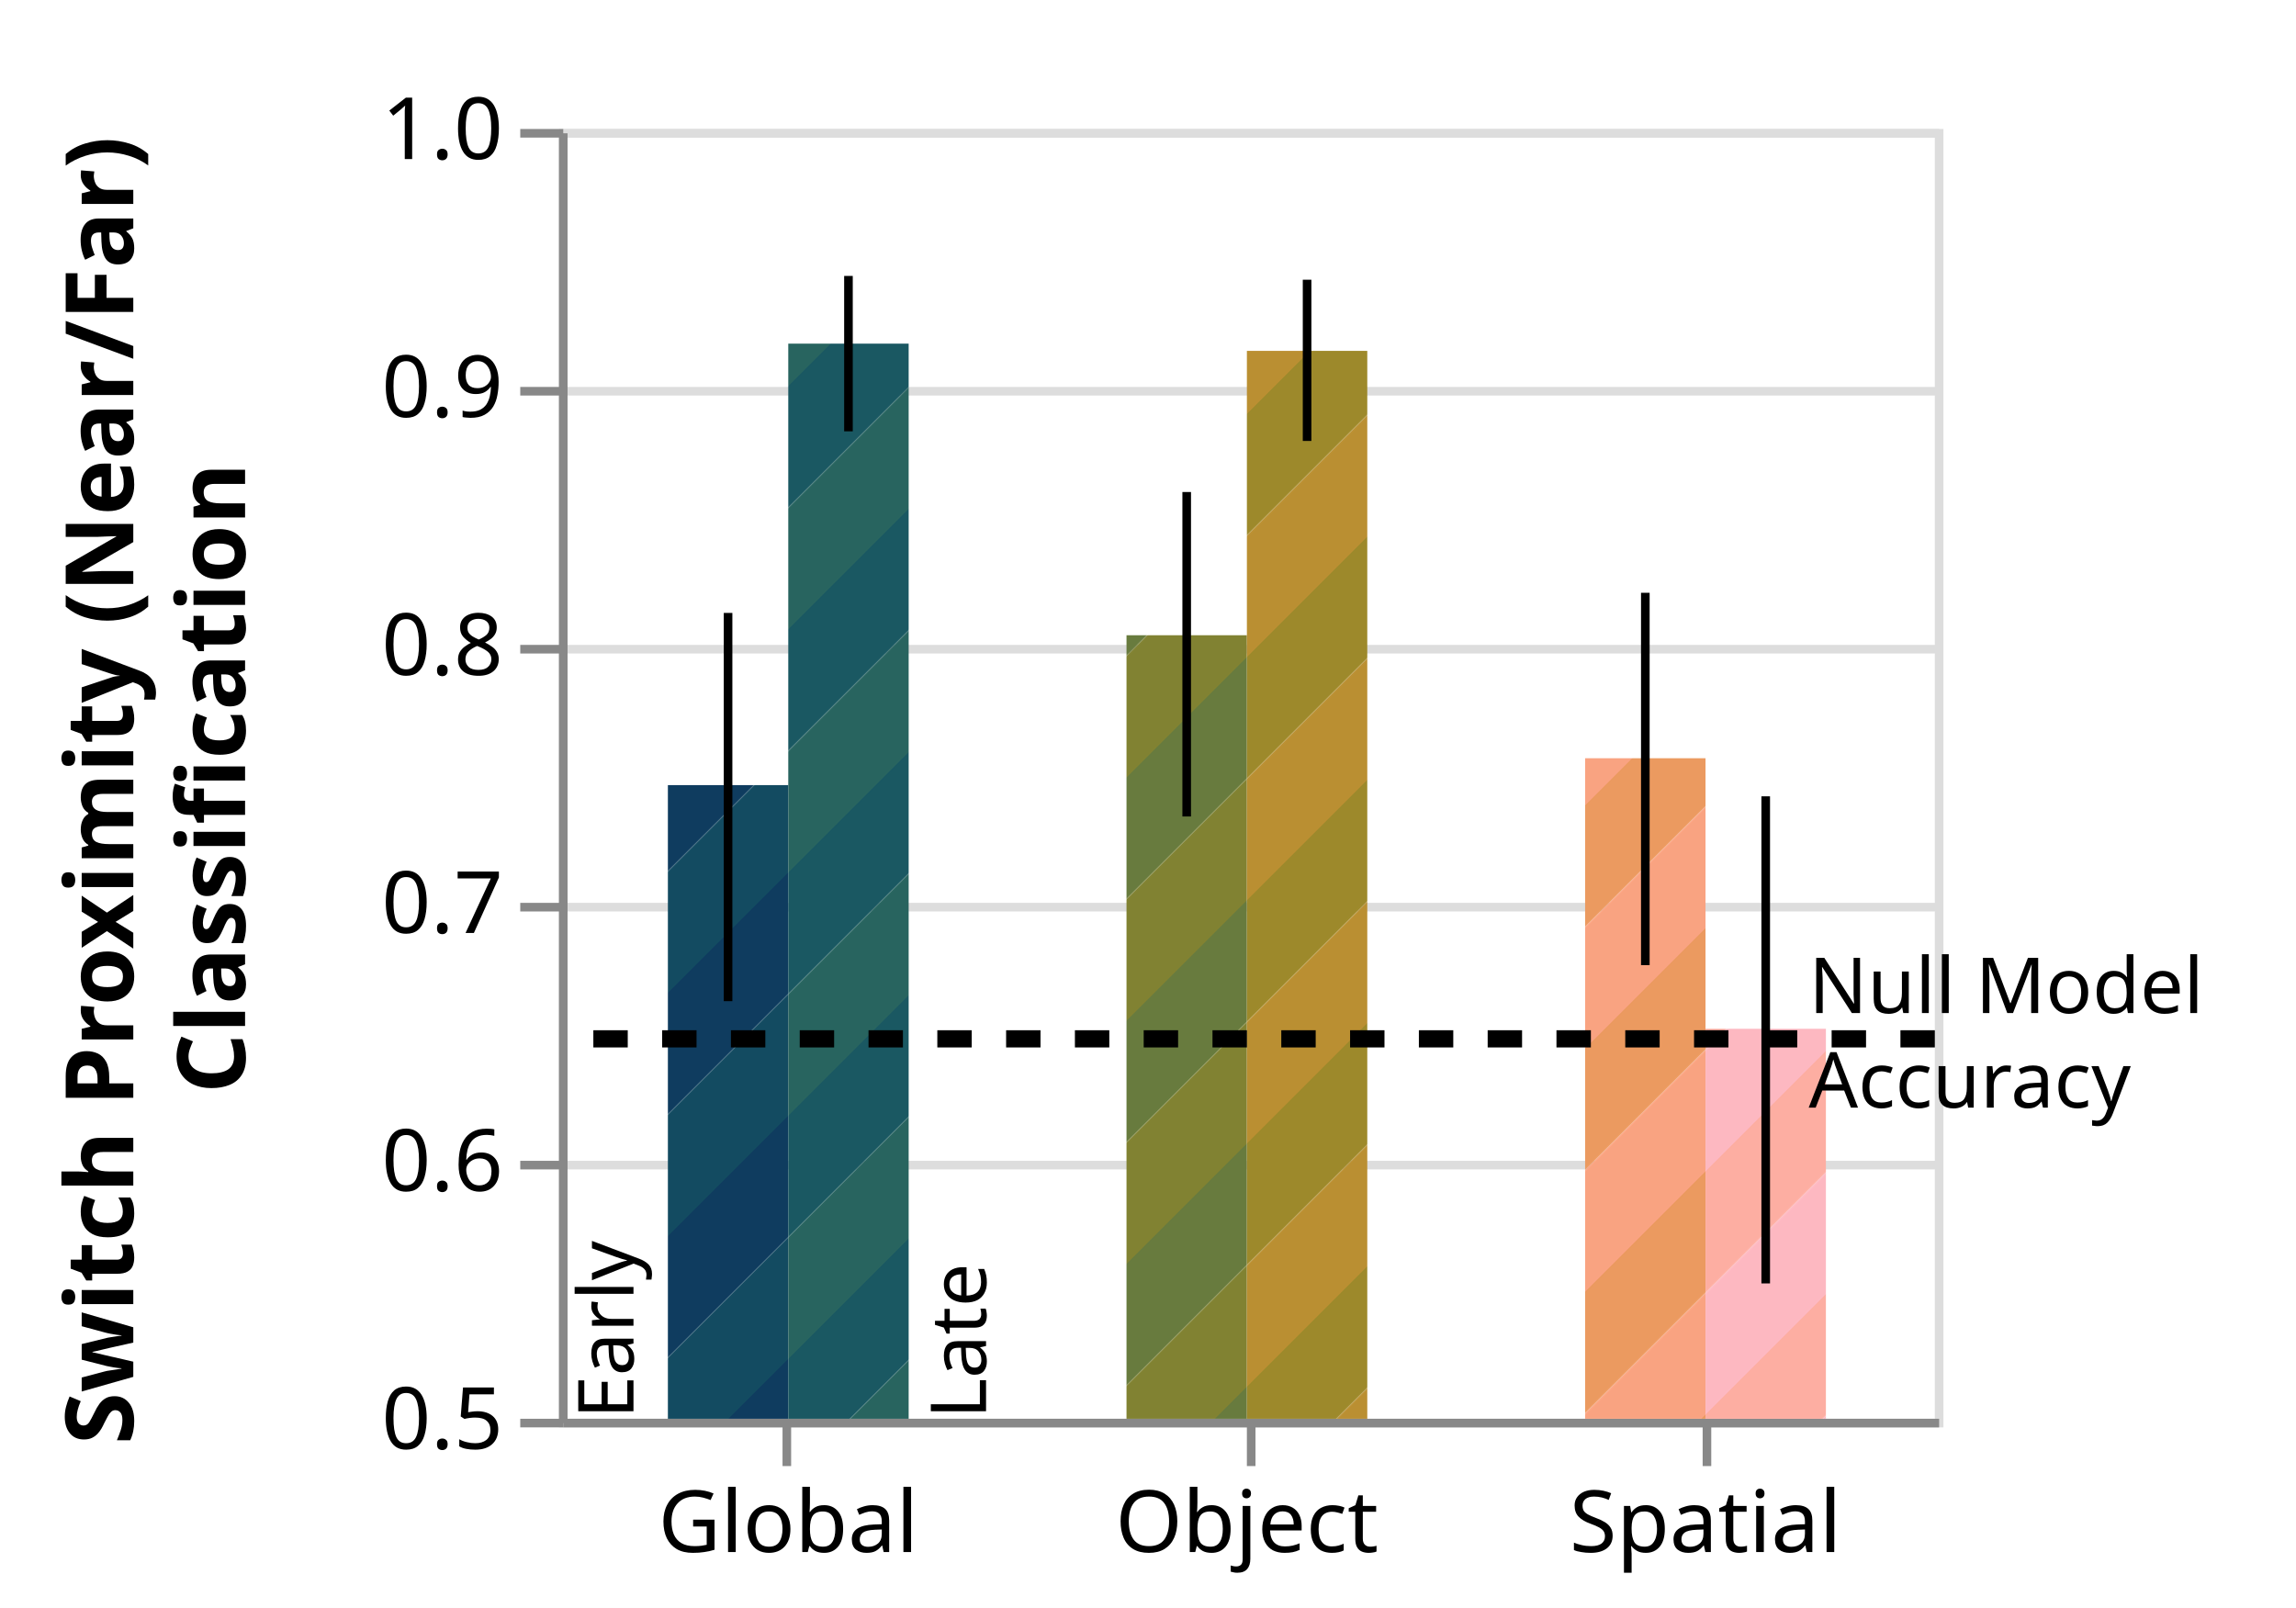
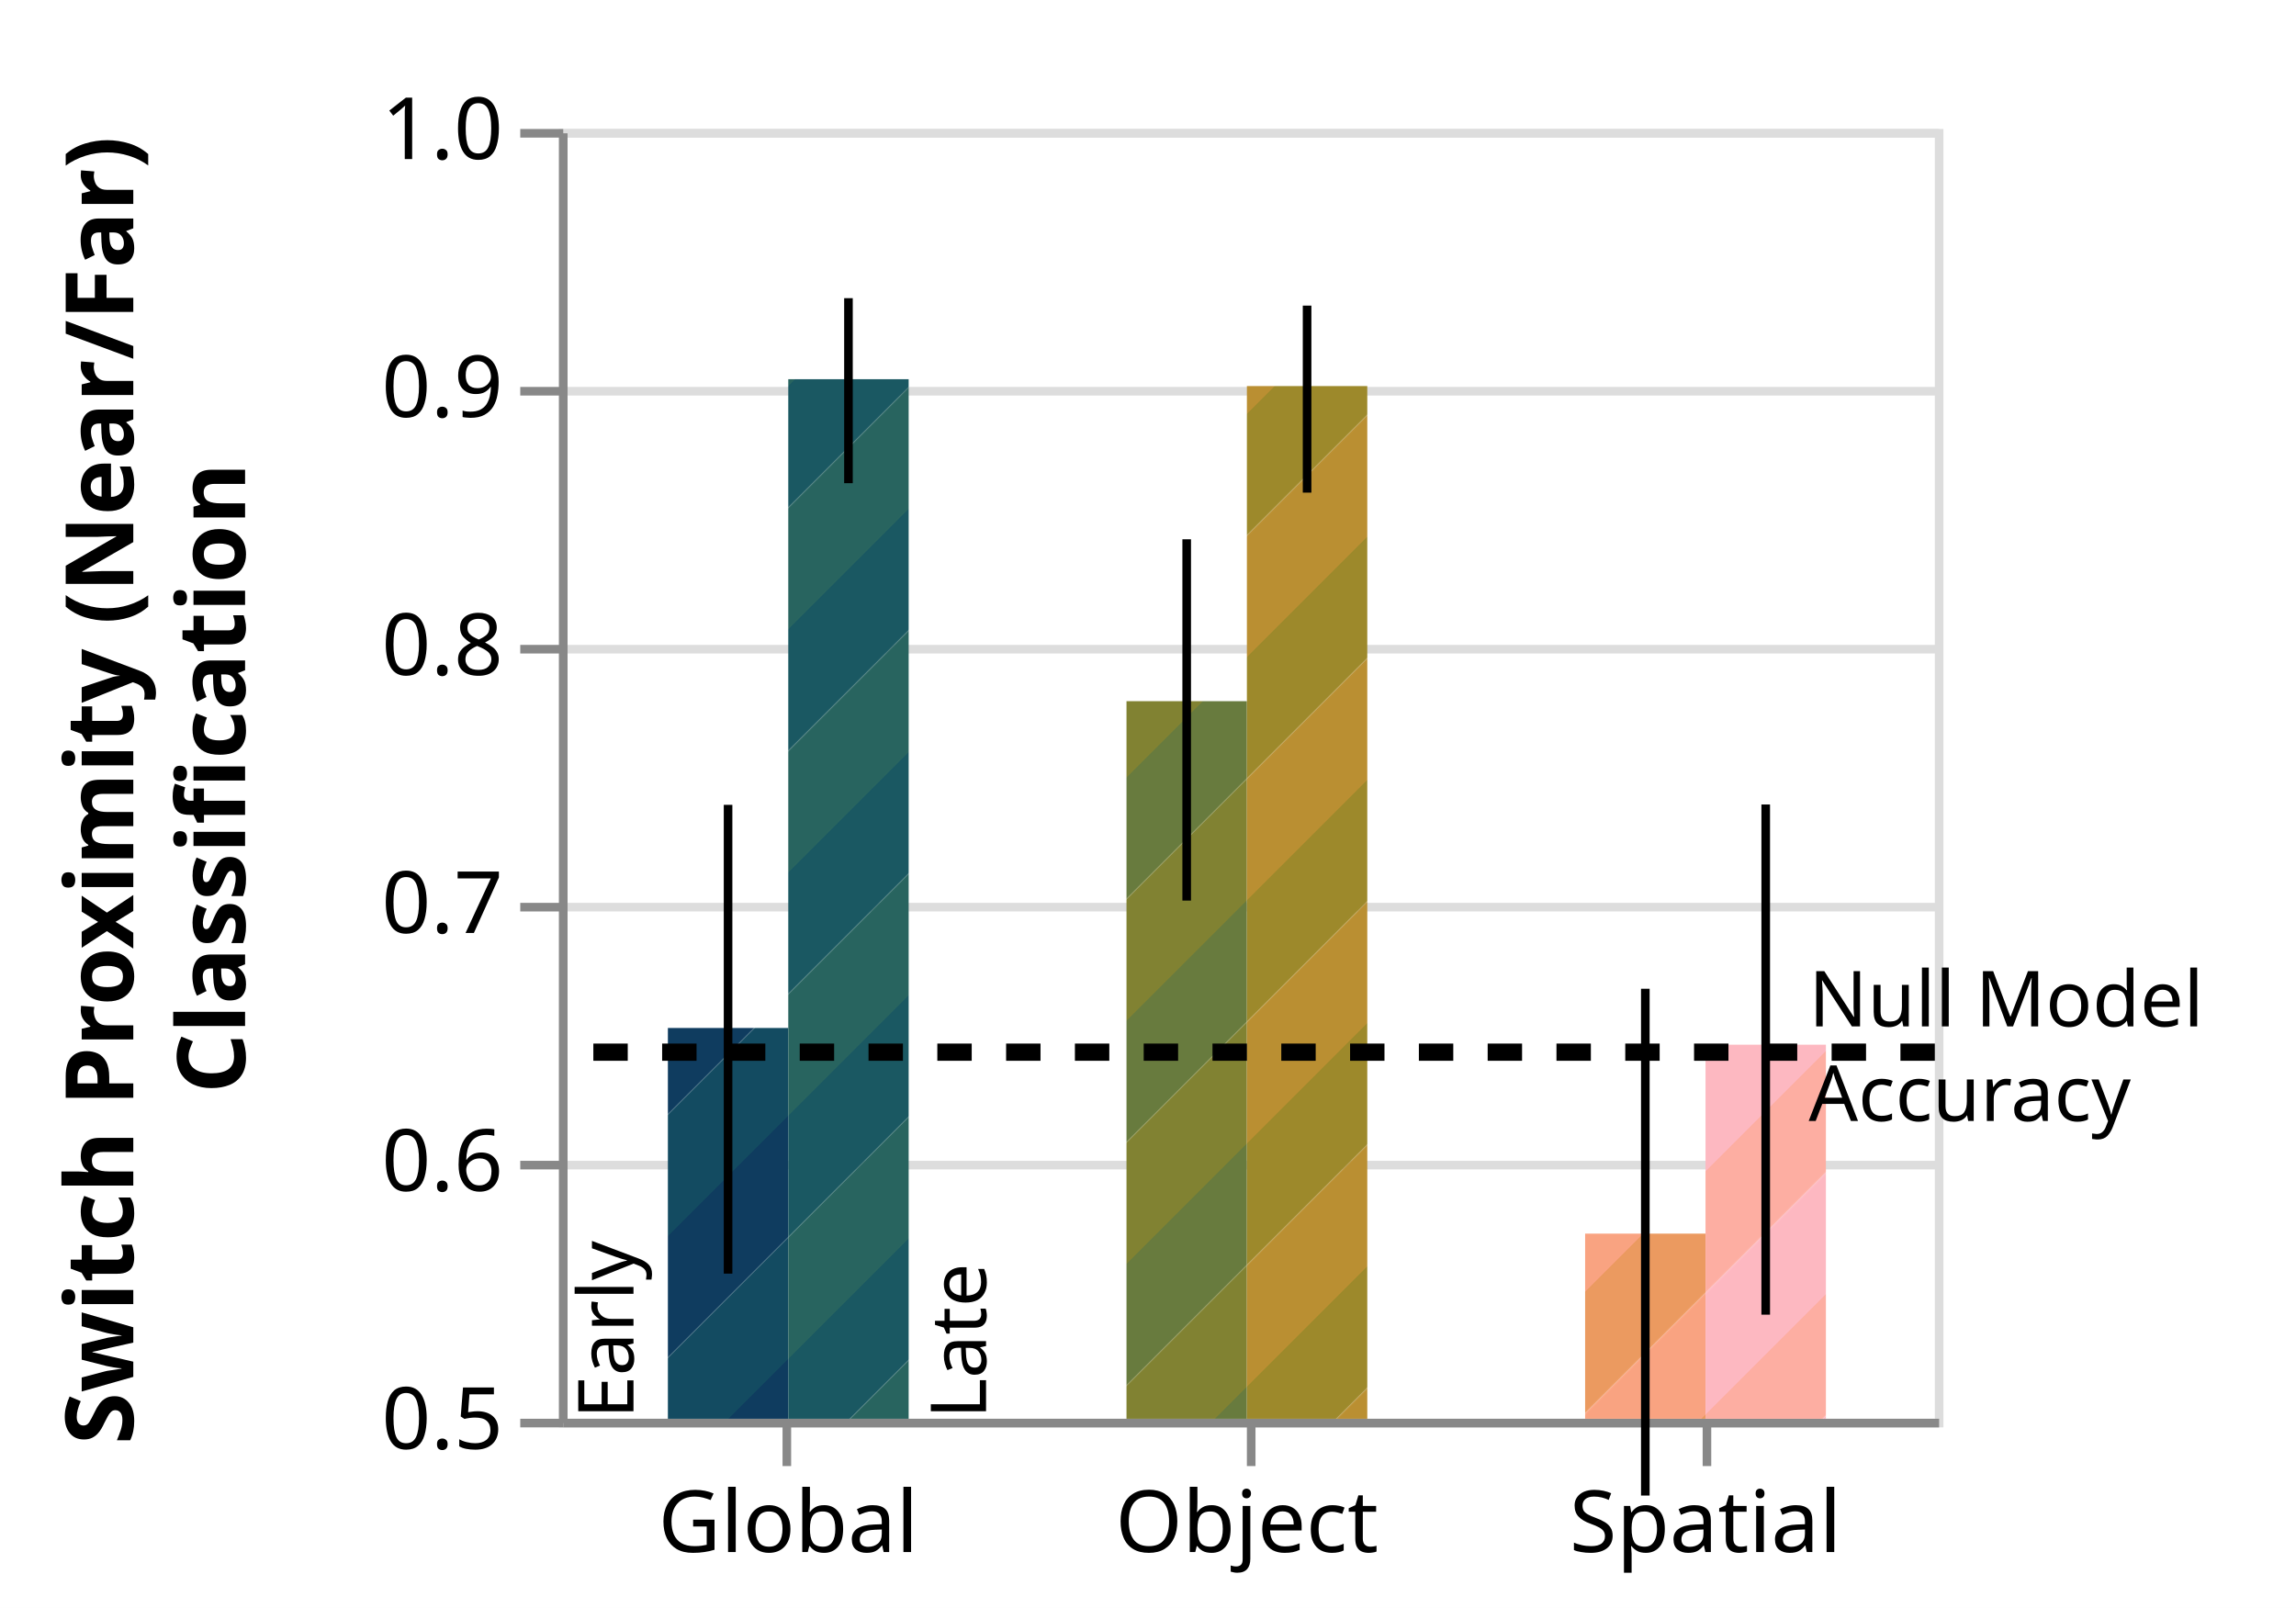
<svg xmlns="http://www.w3.org/2000/svg" class="marks" width="267" height="187" viewBox="0 0 267 187" version="1.1">
  <defs>
    <pattern id="stripe1a" x="0" y="0" width="20" height="20" patternUnits="userSpaceOnUse" patternTransform="rotate(45)">
      <rect x="0" y="0" width="10" height="20" style="stroke:none;         fill:#0F3C5F;" />
      <rect x="10" y="0" width="10" height="20" style="stroke:none;         fill:#134B61;" />
    </pattern>
    <pattern id="stripe1b" x="0" y="0" width="20" height="20" patternUnits="userSpaceOnUse" patternTransform="rotate(45)">
      <rect x="0" y="0" width="10" height="20" style="stroke:none;         fill:#1A5862;" />
      <rect x="10" y="0" width="10" height="20" style="stroke:none;         fill:#28645F;" />
    </pattern>
    <pattern id="stripe2a" x="0" y="0" width="20" height="20" patternUnits="userSpaceOnUse" patternTransform="rotate(45)">
      <rect x="0" y="0" width="10" height="20" style="stroke:none;         fill:#687B3E;" />
      <rect x="10" y="0" width="10" height="20" style="stroke:none;         fill:#818232;" />
    </pattern>
    <pattern id="stripe2b" x="0" y="0" width="20" height="20" patternUnits="userSpaceOnUse" patternTransform="rotate(45)">
      <rect x="0" y="0" width="10" height="20" style="stroke:none;         fill:#9D892B;" />
      <rect x="10" y="0" width="10" height="20" style="stroke:none;         fill:#BA8F32;" />
    </pattern>
    <pattern id="stripe3a" x="0" y="0" width="20" height="20" patternUnits="userSpaceOnUse" patternTransform="rotate(45)">
      <rect x="0" y="0" width="10" height="20" style="stroke:none;         fill:#EB9A60;" />
      <rect x="10" y="0" width="10" height="20" style="stroke:none;         fill:#F9A381;" />
    </pattern>
    <pattern id="stripe3b" x="0" y="0" width="20" height="20" patternUnits="userSpaceOnUse" patternTransform="rotate(45)">
      <rect x="0" y="0" width="10" height="20" style="stroke:none;         fill:#FDAEA2;" />
      <rect x="10" y="0" width="10" height="20" style="stroke:none;         fill:#FDB8C1;" />
    </pattern>
  </defs>
  <defs>
-     <clipPath id="clip1">
+     <clipPath id="clip1_neural">
      <rect x="0" y="0" width="160" height="150" />
    </clipPath>
-     <clipPath id="clip2">
+     <clipPath id="clip2_neural">
      <rect x="0" y="0" width="160" height="150" />
    </clipPath>
  </defs>
  <rect width="267" height="187" fill="white" />
  <g fill="none" stroke-miterlimit="10" transform="translate(65,15)">
    <g class="mark-group role-frame root" role="graphics-object" aria-roledescription="group mark container">
      <g transform="translate(0,0)">
        <path class="background" aria-hidden="true" d="M0.5,0.5h160v150h-160Z" stroke="#ddd" />
        <g>
          <g class="mark-group role-axis" aria-hidden="true">
            <g transform="translate(0.5,0.5)">
              <path class="background" aria-hidden="true" d="M0,0h0v0h0Z" pointer-events="none" />
              <g>
                <g class="mark-rule role-axis-grid" pointer-events="none">
                  <line transform="translate(0,150)" x2="160" y2="0" stroke="#ddd" stroke-width="1" opacity="1" />
                  <line transform="translate(0,120)" x2="160" y2="0" stroke="#ddd" stroke-width="1" opacity="1" />
                  <line transform="translate(0,90)" x2="160" y2="0" stroke="#ddd" stroke-width="1" opacity="1" />
                  <line transform="translate(0,60)" x2="160" y2="0" stroke="#ddd" stroke-width="1" opacity="1" />
                  <line transform="translate(0,30)" x2="160" y2="0" stroke="#ddd" stroke-width="1" opacity="1" />
                  <line transform="translate(0,0)" x2="160" y2="0" stroke="#ddd" stroke-width="1" opacity="1" />
                </g>
              </g>
              <path class="foreground" aria-hidden="true" d="" pointer-events="none" display="none" />
            </g>
          </g>
          <g class="mark-group role-axis" role="graphics-symbol" aria-roledescription="axis" aria-label="X-axis for a discrete scale with 3 values: global, object, spatial">
            <g transform="translate(0.5,150.5)">
              <path class="background" aria-hidden="true" d="M0,0h0v0h0Z" pointer-events="none" />
              <g>
                <g class="mark-rule role-axis-tick" pointer-events="none">
                  <line transform="translate(26,0)" x2="0" y2="5" stroke="#888" stroke-width="1" opacity="1" />
                  <line transform="translate(80,0)" x2="0" y2="5" stroke="#888" stroke-width="1" opacity="1" />
                  <line transform="translate(133,0)" x2="0" y2="5" stroke="#888" stroke-width="1" opacity="1" />
                </g>
                <g class="mark-text role-axis-label" pointer-events="none">
                  <text text-anchor="middle" transform="translate(26.16667,15)" font-family="sans-serif" font-size="10px" fill="#000" opacity="1">Global</text>
                  <text text-anchor="middle" transform="translate(79.5,15)" font-family="sans-serif" font-size="10px" fill="#000" opacity="1">Object</text>
                  <text text-anchor="middle" transform="translate(132.8333,15)" font-family="sans-serif" font-size="10px" fill="#000" opacity="1">Spatial</text>
                </g>
                <g class="mark-rule role-axis-domain" pointer-events="none">
                  <line transform="translate(0,0)" x2="160" y2="0" stroke="#888" stroke-width="1" opacity="1" />
                </g>
              </g>
              <path class="foreground" aria-hidden="true" d="" pointer-events="none" display="none" />
            </g>
          </g>
          <g class="mark-group role-axis" role="graphics-symbol" aria-roledescription="axis" aria-label="Y-axis titled 'Switch Proximity (Near/Far) Classification' for a linear scale with values from 0.5 to 1.0">
            <g transform="translate(0.5,0.5)">
              <path class="background" aria-hidden="true" d="M0,0h0v0h0Z" pointer-events="none" />
              <g>
                <g class="mark-rule role-axis-tick" pointer-events="none">
                  <line transform="translate(0,150)" x2="-5" y2="0" stroke="#888" stroke-width="1" opacity="1" />
                  <line transform="translate(0,120)" x2="-5" y2="0" stroke="#888" stroke-width="1" opacity="1" />
                  <line transform="translate(0,90)" x2="-5" y2="0" stroke="#888" stroke-width="1" opacity="1" />
                  <line transform="translate(0,60)" x2="-5" y2="0" stroke="#888" stroke-width="1" opacity="1" />
                  <line transform="translate(0,30)" x2="-5" y2="0" stroke="#888" stroke-width="1" opacity="1" />
                  <line transform="translate(0,0)" x2="-5" y2="0" stroke="#888" stroke-width="1" opacity="1" />
                </g>
                <g class="mark-text role-axis-label" pointer-events="none">
                  <text text-anchor="end" transform="translate(-7,153)" font-family="sans-serif" font-size="10px" fill="#000" opacity="1">0.5</text>
                  <text text-anchor="end" transform="translate(-7,123)" font-family="sans-serif" font-size="10px" fill="#000" opacity="1">0.6</text>
                  <text text-anchor="end" transform="translate(-7,93)" font-family="sans-serif" font-size="10px" fill="#000" opacity="1">0.7</text>
                  <text text-anchor="end" transform="translate(-7,63)" font-family="sans-serif" font-size="10px" fill="#000" opacity="1">0.8</text>
                  <text text-anchor="end" transform="translate(-7,33)" font-family="sans-serif" font-size="10px" fill="#000" opacity="1">0.9</text>
                  <text text-anchor="end" transform="translate(-7,3)" font-family="sans-serif" font-size="10px" fill="#000" opacity="1">1.0</text>
                </g>
                <g class="mark-rule role-axis-domain" pointer-events="none">
                  <line transform="translate(0,150)" x2="0" y2="-150" stroke="#888" stroke-width="1" opacity="1" />
                </g>
                <g class="mark-text role-axis-title" pointer-events="none">
                  <text text-anchor="middle" transform="translate(-48,75) rotate(-90) translate(0,-2)" font-family="sans-serif" font-size="11px" font-weight="bold" fill="#000" opacity="1">
                    <tspan>Switch Proximity (Near/Far)</tspan>
                    <tspan x="0" dy="13">Classification</tspan>
                  </text>
                </g>
              </g>
              <path class="foreground" aria-hidden="true" d="" pointer-events="none" display="none" />
            </g>
          </g>
-           <g class="mark-rect role-mark layer_0_marks" clip-path="url(#clip1)" role="graphics-object" aria-roledescription="rect mark container">
-             <path aria-label="condition_time: global_early; : global; Switch Proximity (Near/Far), Classification: 0.745640894457" role="graphics-symbol" aria-roledescription="bar" d="M12.667,76.308h14v223.692h-14Z" fill="url(#stripe1a)" />
-             <path aria-label="condition_time: object_early; : object; Switch Proximity (Near/Far), Classification: 0.803750834725" role="graphics-symbol" aria-roledescription="bar" d="M66,58.875h14v241.125h-14Z" fill="url(#stripe2a)" />
-             <path aria-label="condition_time: spatial_early; : spatial; Switch Proximity (Near/Far), Classification: 0.756072019193" role="graphics-symbol" aria-roledescription="bar" d="M119.333,73.178h14v226.822h-14Z" fill="url(#stripe3a)" />
+           <g class="mark-rect role-mark layer_0_marks" clip-path="url(#clip1_neural)" role="graphics-object" aria-roledescription="rect mark container">
+             <path aria-label="condition_time: global_early; : global; Switch Proximity (Near/Far), Classification: 0.651496473004" role="graphics-symbol" aria-roledescription="bar" d="M12.667,104.551h14v195.449h-14Z" fill="url(#stripe1a)" />
+             <path aria-label="condition_time: object_early; : object; Switch Proximity (Near/Far), Classification: 0.778188919287" role="graphics-symbol" aria-roledescription="bar" d="M66,66.543h14v233.457h-14Z" fill="url(#stripe2a)" />
+             <path aria-label="condition_time: spatial_early; : spatial; Switch Proximity (Near/Far), Classification: 0.571763847164" role="graphics-symbol" aria-roledescription="bar" d="M119.333,128.471h14v171.529h-14Z" fill="url(#stripe3a)" />
          </g>
          <g class="mark-rule role-mark layer_1_marks" role="graphics-object" aria-roledescription="rule mark container">
-             <line aria-label="condition: global; : 0.661888373047; upper: 0.812395085225" role="graphics-symbol" aria-roledescription="rule mark" transform="translate(19.66667,101.4335)" x2="0" y2="-45.152" stroke="black" />
-             <line aria-label="condition: object; : 0.733483782062; upper: 0.859268661502" role="graphics-symbol" aria-roledescription="rule mark" transform="translate(73,79.95487)" x2="0" y2="-37.735" stroke="black" />
-             <line aria-label="condition: spatial; : 0.675862304042; upper: 0.82019932226" role="graphics-symbol" aria-roledescription="rule mark" transform="translate(126.3333,97.24131)" x2="0" y2="-43.301" stroke="black" />
+             <line aria-label="condition: global; : 0.556266489073; upper: 0.73799674799" role="graphics-symbol" aria-roledescription="rule mark" transform="translate(19.66667,133.1201)" x2="0" y2="-54.519" stroke="black" />
+             <line aria-label="condition: object; : 0.700876388222; upper: 0.840941378994" role="graphics-symbol" aria-roledescription="rule mark" transform="translate(73,89.73708)" x2="0" y2="-42.019" stroke="black" />
+             <line aria-label="condition: spatial; : 0.470235372689; upper: 0.666701864741" role="graphics-symbol" aria-roledescription="rule mark" transform="translate(126.3333,158.9294)" x2="0" y2="-58.94" stroke="black" />
          </g>
-           <g class="mark-rect role-mark layer_2_marks" clip-path="url(#clip2)" role="graphics-object" aria-roledescription="rect mark container">
-             <path aria-label="condition_time: global_late; condition: global; Switch Proximity (Near/Far), Classification: 0.916781327521" role="graphics-symbol" aria-roledescription="bar" d="M26.667,24.966h14v275.034h-14Z" fill="url(#stripe1b)" />
-             <path aria-label="condition_time: object_late; condition: object; Switch Proximity (Near/Far), Classification: 0.913988420864" role="graphics-symbol" aria-roledescription="bar" d="M80,25.803h14v274.197h-14Z" fill="url(#stripe2b)" />
-             <path aria-label="condition_time: spatial_late; condition: spatial; Switch Proximity (Near/Far), Classification: 0.651192462306" role="graphics-symbol" aria-roledescription="bar" d="M133.333,104.642h14v195.358h-14Z" fill="url(#stripe3b)" />
+           <g class="mark-rect role-mark layer_2_marks" clip-path="url(#clip2_neural)" role="graphics-object" aria-roledescription="rect mark container">
+             <path aria-label="condition_time: global_late; condition: global; Switch Proximity (Near/Far), Classification: 0.90299988578" role="graphics-symbol" aria-roledescription="bar" d="M26.667,29.1h14v270.9h-14Z" fill="url(#stripe1b)" />
+             <path aria-label="condition_time: object_late; condition: object; Switch Proximity (Near/Far), Classification: 0.900347945827" role="graphics-symbol" aria-roledescription="bar" d="M80,29.896h14v270.104h-14Z" fill="url(#stripe2b)" />
+             <path aria-label="condition_time: spatial_late; condition: spatial; Switch Proximity (Near/Far), Classification: 0.645013679486" role="graphics-symbol" aria-roledescription="bar" d="M133.333,106.496h14v193.504h-14Z" fill="url(#stripe3b)" />
          </g>
          <g class="mark-rule role-mark layer_3_marks" role="graphics-object" aria-roledescription="rule mark container">
-             <line aria-label="condition: global; : 0.88279397215; upper: 0.943029952232" role="graphics-symbol" aria-roledescription="rule mark" transform="translate(33.66667,35.16181)" x2="0" y2="-18.071" stroke="black" />
-             <line aria-label="condition: object; : 0.879059898801; upper: 0.941558889777" role="graphics-symbol" aria-roledescription="rule mark" transform="translate(87,36.28203)" x2="0" y2="-18.75" stroke="black" />
-             <line aria-label="condition: spatial; : 0.552474117064; upper: 0.741296409591" role="graphics-symbol" aria-roledescription="rule mark" transform="translate(140.3333,134.2578)" x2="0" y2="-56.647" stroke="black" />
+             <line aria-label="condition: global; : 0.862690157917; upper: 0.934408401115" role="graphics-symbol" aria-roledescription="rule mark" transform="translate(33.66667,41.19295)" x2="0" y2="-21.515" stroke="black" />
+             <line aria-label="condition: object; : 0.859029541406; upper: 0.931526396869" role="graphics-symbol" aria-roledescription="rule mark" transform="translate(87,42.29114)" x2="0" y2="-21.749" stroke="black" />
+             <line aria-label="condition: spatial; : 0.540358099541; upper: 0.738130860904" role="graphics-symbol" aria-roledescription="rule mark" transform="translate(140.3333,137.8926)" x2="0" y2="-59.332" stroke="black" />
          </g>
          <g class="mark-text role-mark layer_4_marks" role="graphics-object" aria-roledescription="text mark container">
            <text aria-label=": global" role="graphics-symbol" aria-roledescription="text mark" text-anchor="start" transform="translate(26.66667,150) rotate(-90) translate(0,-18)" font-family="sans-serif" font-size="9px" fill="black">Early</text>
          </g>
          <g class="mark-text role-mark layer_5_marks" role="graphics-object" aria-roledescription="text mark container">
            <text aria-label=": global" role="graphics-symbol" aria-roledescription="text mark" text-anchor="start" transform="translate(26.66667,150) rotate(-90) translate(0,23)" font-family="sans-serif" font-size="9px" fill="black">Late</text>
          </g>
          <g class="mark-rule role-mark layer_6_layer_0_marks" role="graphics-symbol" aria-roledescription="rule mark container">
-             <line transform="translate(160,105.8145)" x2="-160" y2="0" stroke="black" stroke-width="2" stroke-dasharray="4,4" />
+             <line transform="translate(160,107.3651)" x2="-160" y2="0" stroke="black" stroke-width="2" stroke-dasharray="4,4" />
          </g>
          <g class="mark-text role-mark layer_6_layer_1_marks" role="graphics-object" aria-roledescription="text mark container">
-             <text text-anchor="start" transform="translate(145.3333,102.8145)" font-family="sans-serif" font-size="9px" fill="black">
+             <text text-anchor="start" transform="translate(145.3333,104.3651)" font-family="sans-serif" font-size="9px" fill="black">
              <tspan>Null Model</tspan>
              <tspan x="0" dy="11">Accuracy</tspan>
            </text>
          </g>
        </g>
        <path class="foreground" aria-hidden="true" d="" display="none" />
      </g>
    </g>
  </g>
</svg>
